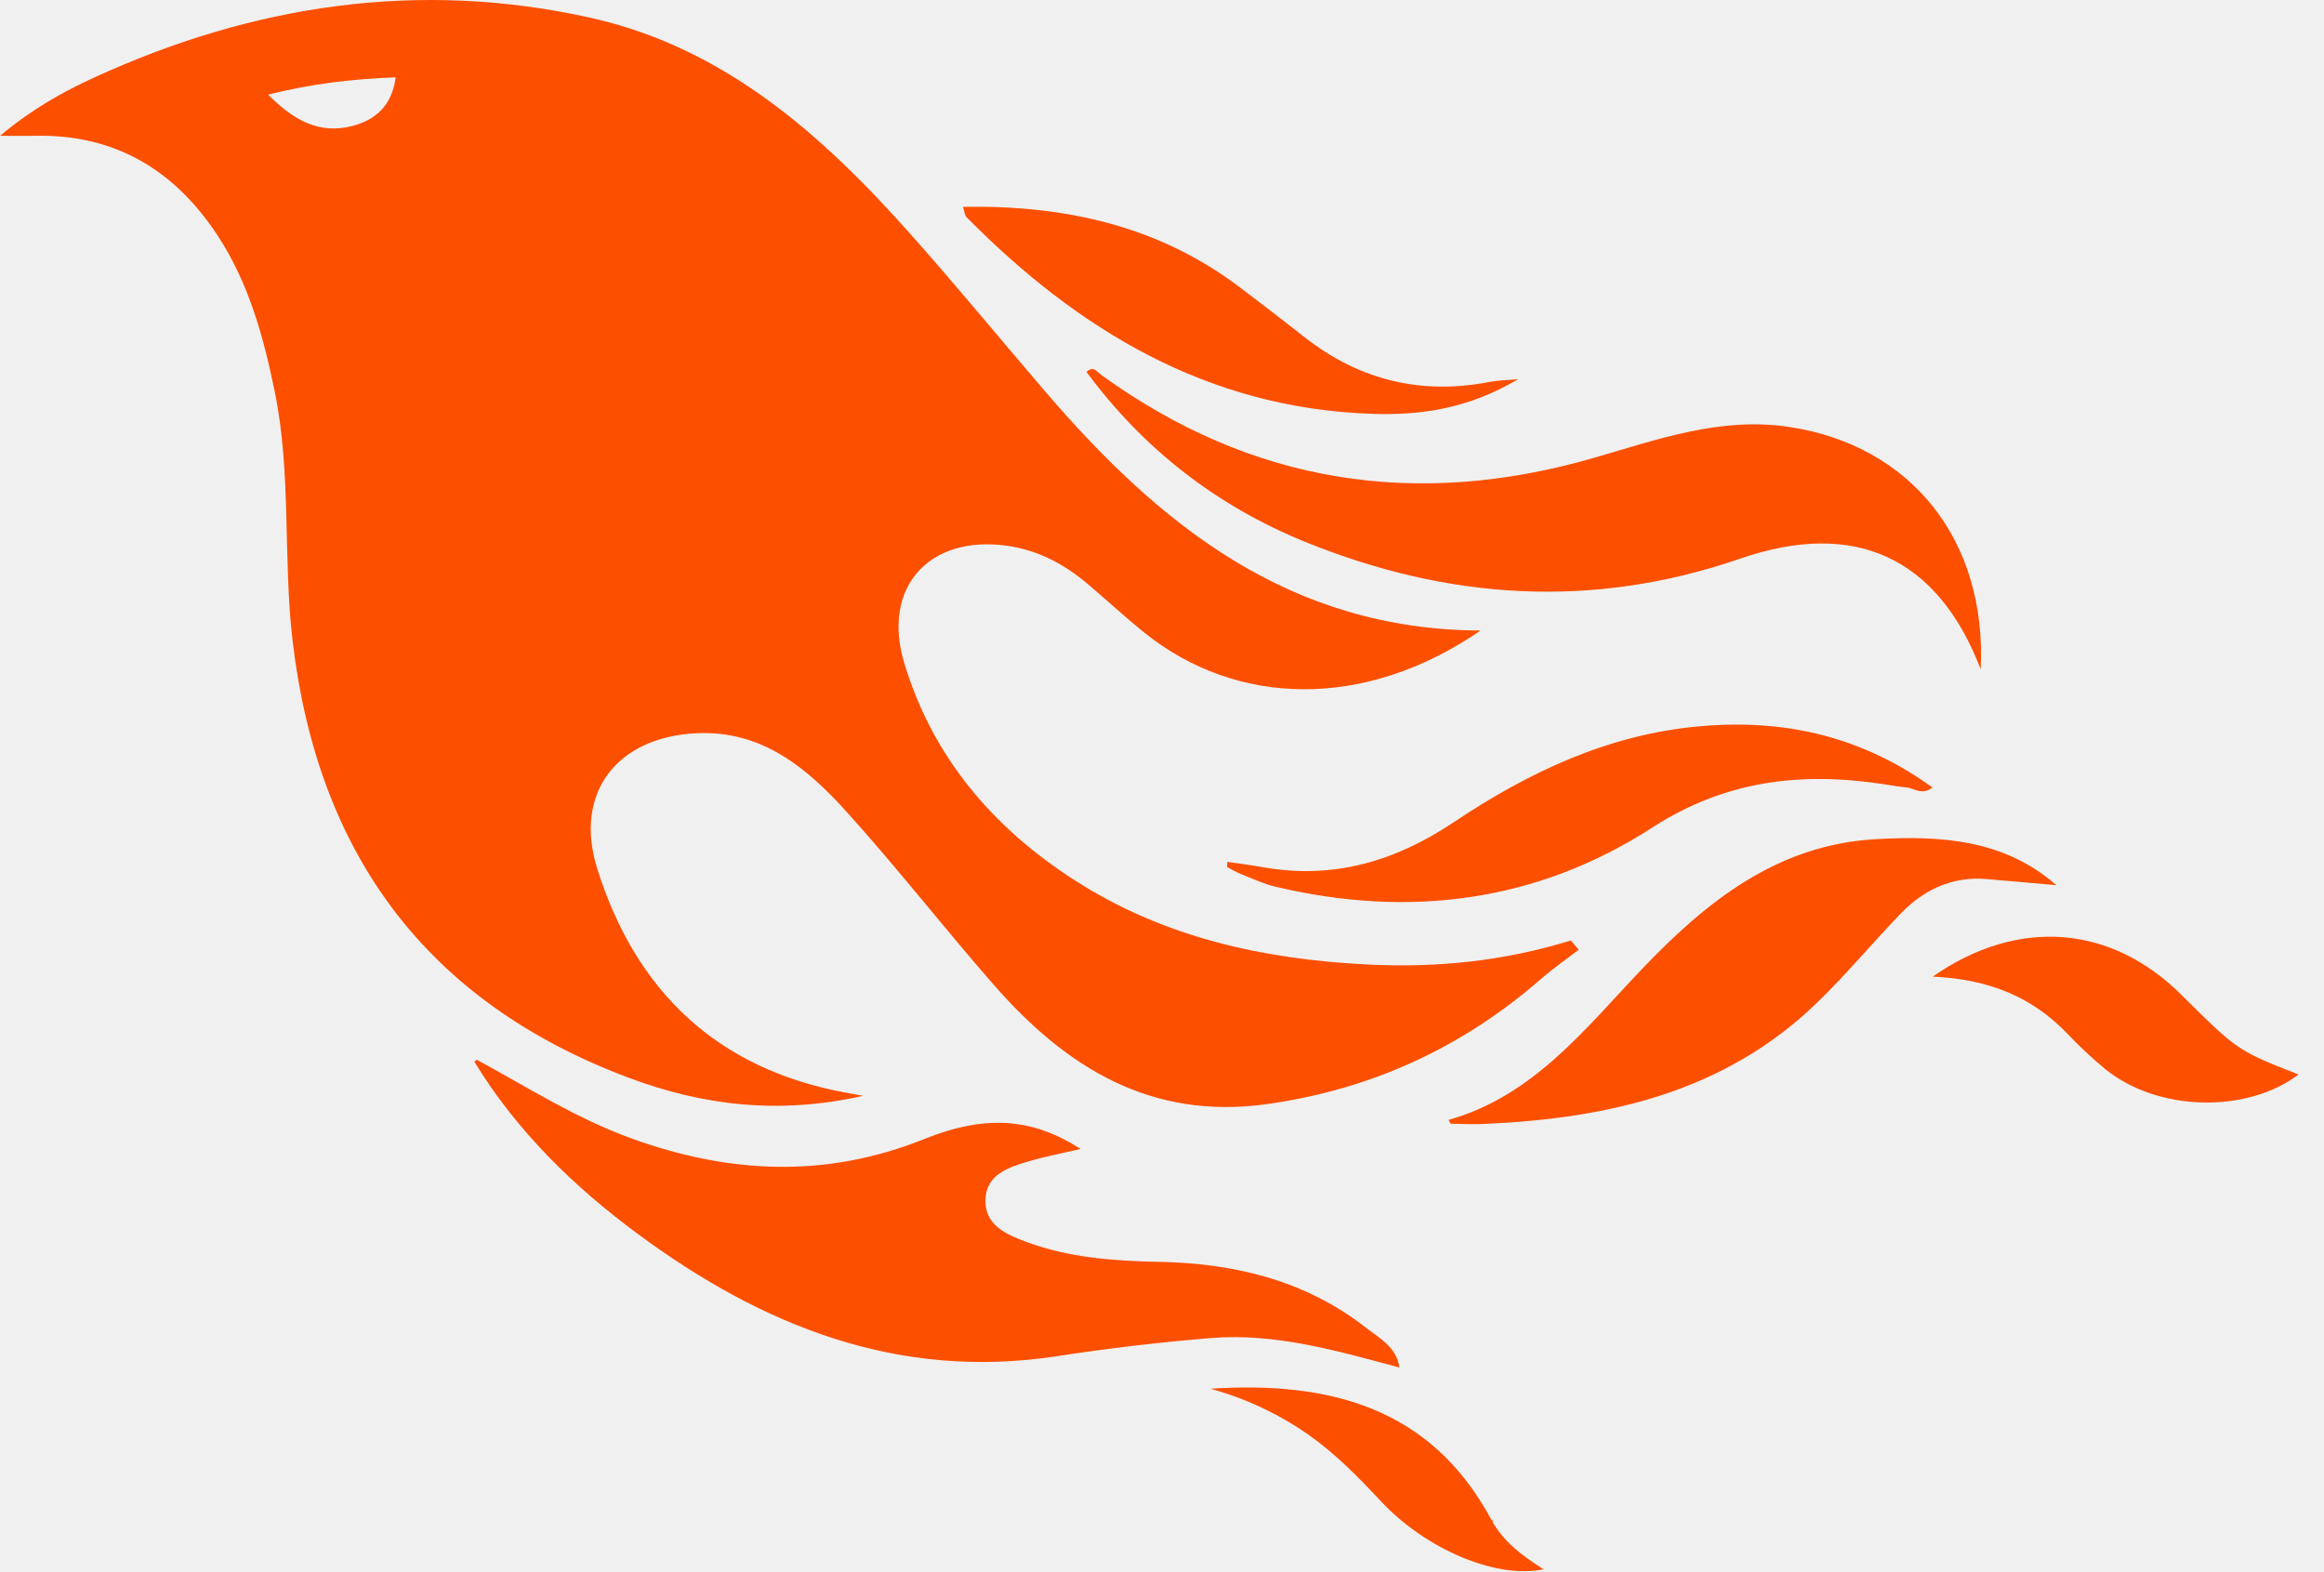
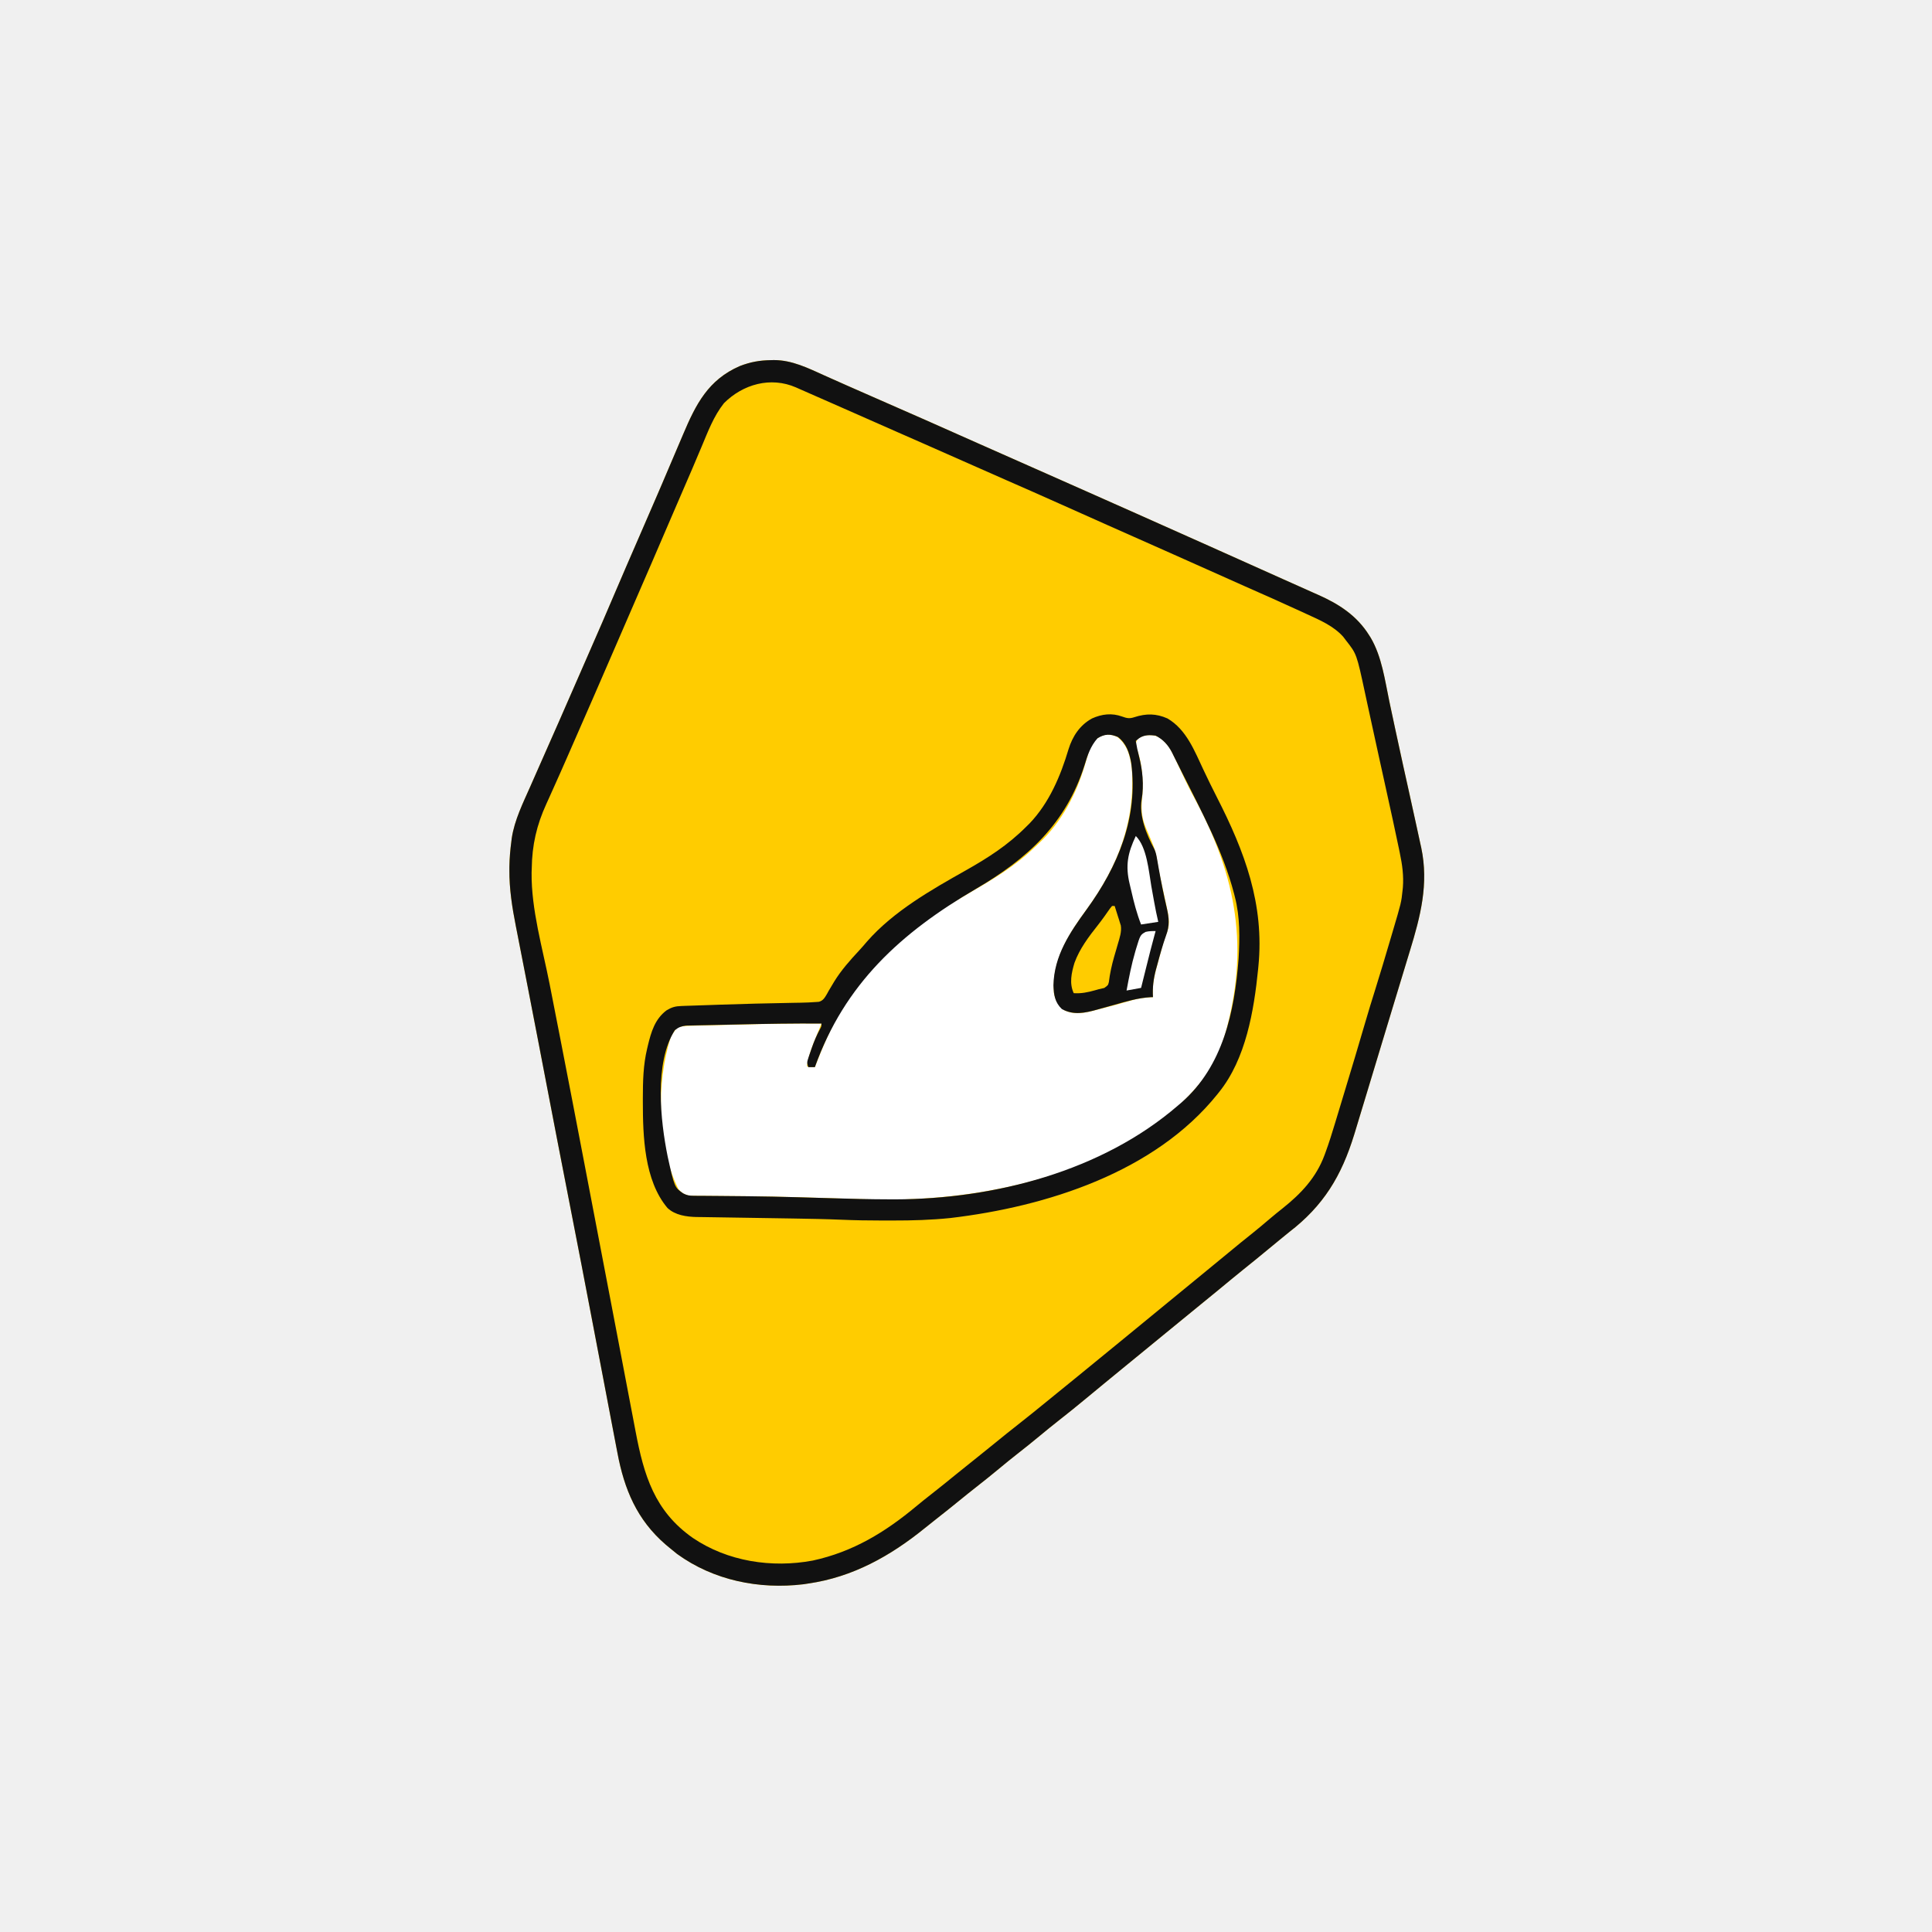
- <svg xmlns="http://www.w3.org/2000/svg" viewBox="0 0 71 48" fill="currentColor" aria-hidden="true">
-   <path d="m26.371 33.477-.552-.1c-3.92-.729-6.397-3.1-7.57-6.829-.733-2.324.597-4.035 3.035-4.148 1.995-.092 3.362 1.055 4.57 2.39 1.557 1.72 2.984 3.558 4.514 5.305 2.202 2.515 4.797 4.134 8.347 3.634 3.183-.448 5.958-1.725 8.371-3.828.363-.316.761-.592 1.144-.886l-.241-.284c-2.027.63-4.093.841-6.205.735-3.195-.16-6.24-.828-8.964-2.582-2.486-1.601-4.319-3.746-5.19-6.611-.704-2.315.736-3.934 3.135-3.6.948.133 1.746.56 2.463 1.165.583.493 1.143 1.015 1.738 1.493 2.8 2.25 6.712 2.375 10.265-.068-5.842-.026-9.817-3.24-13.308-7.313-1.366-1.594-2.7-3.216-4.095-4.785-2.698-3.036-5.692-5.71-9.79-6.623C12.8-.623 7.745.14 2.893 2.361 1.926 2.804.997 3.319 0 4.149c.494 0 .763.006 1.032 0 2.446-.064 4.28 1.023 5.602 3.024.962 1.457 1.415 3.104 1.761 4.798.513 2.515.247 5.078.544 7.605.761 6.494 4.08 11.026 10.26 13.346 2.267.852 4.591 1.135 7.172.555ZM10.751 3.852c-.976.246-1.756-.148-2.56-.962 1.377-.343 2.592-.476 3.897-.528-.107.848-.607 1.306-1.336 1.49Zm32.002 37.924c-.085-.626-.62-.901-1.04-1.228-1.857-1.446-4.03-1.958-6.333-2-1.375-.026-2.735-.128-4.031-.61-.595-.22-1.26-.505-1.244-1.272.015-.78.693-1 1.31-1.184.505-.15 1.026-.247 1.6-.382-1.46-.936-2.886-1.065-4.787-.3-2.993 1.202-5.943 1.06-8.926-.017-1.684-.608-3.179-1.563-4.735-2.408l-.077.057c1.29 2.115 3.034 3.817 5.004 5.271 3.793 2.8 7.936 4.471 12.784 3.73A66.714 66.714 0 0 1 37 40.877c1.98-.16 3.866.398 5.753.899Zm-9.14-30.345c-.105-.076-.206-.266-.42-.069 1.745 2.36 3.985 4.098 6.683 5.193 4.354 1.767 8.773 2.07 13.293.51 3.51-1.21 6.033-.028 7.343 3.38.19-3.955-2.137-6.837-5.843-7.401-2.084-.318-4.01.373-5.962.94-5.434 1.575-10.485.798-15.094-2.553Zm27.085 15.425c.708.059 1.416.123 2.124.185-1.6-1.405-3.55-1.517-5.523-1.404-3.003.17-5.167 1.903-7.14 3.972-1.739 1.824-3.31 3.87-5.903 4.604.043.078.054.117.066.117.35.005.699.021 1.047.005 3.768-.17 7.317-.965 10.14-3.7.89-.86 1.685-1.817 2.544-2.71.716-.746 1.584-1.159 2.645-1.07Zm-8.753-4.67c-2.812.246-5.254 1.409-7.548 2.943-1.766 1.18-3.654 1.738-5.776 1.37-.374-.066-.75-.114-1.124-.17l-.013.156c.135.07.265.151.405.207.354.14.702.308 1.07.395 4.083.971 7.992.474 11.516-1.803 2.221-1.435 4.521-1.707 7.013-1.336.252.038.503.083.756.107.234.022.479.255.795.003-2.179-1.574-4.526-2.096-7.094-1.872Zm-10.049-9.544c1.475.051 2.943-.142 4.486-1.059-.452.04-.643.04-.827.076-2.126.424-4.033-.04-5.733-1.383-.623-.493-1.257-.974-1.889-1.457-2.503-1.914-5.374-2.555-8.514-2.5.05.154.054.26.108.315 3.417 3.455 7.371 5.836 12.369 6.008Zm24.727 17.731c-2.114-2.097-4.952-2.367-7.578-.537 1.738.078 3.043.632 4.101 1.728a13 13 0 0 0 1.182 1.106c1.6 1.29 4.311 1.352 5.896.155-1.861-.726-1.861-.726-3.601-2.452Zm-21.058 16.06c-1.858-3.46-4.981-4.24-8.59-4.008a9.667 9.667 0 0 1 2.977 1.39c.84.586 1.547 1.311 2.243 2.055 1.38 1.473 3.534 2.376 4.962 2.07-.656-.412-1.238-.848-1.592-1.507Zl-.006.006-.036-.004.021.018.012.053Za.127.127 0 0 0 .015.043c.005.008.038 0 .058-.002Zl-.008.01.005.026.024.014Z" fill="#FD4F00" />
+ <svg xmlns="http://www.w3.org/2000/svg" width="1024" height="1024" viewBox="0 0 1024 1024" role="img">
+   <g id="mark" transform="translate(70 140) scale(.7)">
+     <path d="M0 0 C0.72 -0.02 1.45 -0.04 2.19 -0.05 C16.02 -0.03 28.1 6.07 40.44 11.62 C42.28 12.44 44.11 13.26 45.95 14.08 C49.65 15.72 53.34 17.37 57.03 19.01 C63.4 21.86 69.79 24.65 76.18 27.43 C103.3 39.24 130.33 51.25 157.36 63.28 C169.98 68.89 182.61 74.48 195.25 80.06 C210.21 86.67 225.17 93.29 240.11 99.94 C244.35 101.83 248.58 103.71 252.82 105.59 C255.03 106.57 257.23 107.55 259.44 108.54 C265.17 111.08 270.89 113.63 276.62 116.17 C294.99 124.32 313.34 132.5 331.68 140.74 C336.46 142.89 341.26 145.03 346.05 147.18 C348.47 148.27 350.9 149.36 353.33 150.44 C359.29 153.12 365.26 155.79 371.23 158.46 C376.59 160.85 381.95 163.26 387.31 165.67 C391.55 167.58 395.79 169.47 400.03 171.35 C403.19 172.76 406.35 174.17 409.5 175.59 C411.02 176.27 412.54 176.94 414.06 177.61 C429.94 184.62 443.6 193.41 452.94 208.44 C453.29 208.99 453.64 209.55 454.01 210.12 C462.52 224.56 464.79 242.42 468.19 258.56 C468.75 261.21 469.32 263.85 469.88 266.5 C470.17 267.85 470.46 269.21 470.75 270.56 C470.89 271.24 471.04 271.92 471.19 272.61 C471.63 274.69 472.07 276.76 472.51 278.83 C474.54 288.35 476.61 297.85 478.71 307.36 C478.86 308.01 479 308.66 479.15 309.33 C480.41 315 481.66 320.67 482.92 326.33 C484.44 333.15 485.94 339.98 487.42 346.8 C487.95 349.24 488.49 351.67 489.02 354.1 C489.87 357.95 490.7 361.8 491.53 365.65 C491.66 366.23 491.66 366.23 492.31 369.16 C498.12 396.6 491.71 421.24 483.69 447.38 C483.04 449.52 482.39 451.67 481.73 453.81 C480.32 458.47 478.91 463.12 477.49 467.77 C475.05 475.76 472.63 483.75 470.21 491.74 C469.36 494.57 468.5 497.39 467.65 500.22 C467.43 500.92 467.22 501.62 467 502.35 C465.5 507.32 463.99 512.3 462.48 517.27 C458.75 529.55 455.02 541.83 451.34 554.12 C448.32 564.2 445.28 574.26 442.19 584.31 C441.98 585 441.76 585.69 441.55 586.4 C431.93 617.68 418.39 640.21 392.19 660.31 C390.49 661.68 388.81 663.06 387.12 664.44 C386.67 664.81 386.67 664.81 384.38 666.69 C381.93 668.7 379.5 670.71 377.06 672.71 C370.38 678.23 363.69 683.74 356.9 689.13 C350.94 693.93 345.05 698.83 339.15 703.7 C333.64 708.24 328.1 712.76 322.56 717.26 C314.04 724.17 305.56 731.11 297.1 738.09 C292.14 742.18 287.16 746.25 282.19 750.31 C280.35 751.81 278.52 753.31 276.69 754.81 C274.01 757 271.33 759.2 268.65 761.39 C263.11 765.91 257.58 770.45 252.06 775 C251.34 775.59 250.62 776.19 249.88 776.8 C246.18 779.84 242.49 782.89 238.81 785.94 C231.77 791.76 224.7 797.52 217.5 803.13 C212.83 806.78 208.25 810.53 203.69 814.31 C198.02 819.01 192.3 823.61 186.5 828.13 C181.83 831.78 177.25 835.53 172.69 839.31 C167 844.03 161.25 848.66 155.43 853.2 C150.97 856.68 146.57 860.24 142.19 863.81 C136.64 868.34 131.05 872.81 125.41 877.21 C122.4 879.57 119.4 881.94 116.44 884.35 C90.41 905.47 61.79 921.5 28.19 926.31 C26.99 926.5 25.8 926.68 24.57 926.87 C-9.05 930.92 -43.53 923.95 -71.12 903.94 C-73.04 902.42 -74.94 900.88 -76.81 899.31 C-77.81 898.48 -78.8 897.65 -79.83 896.79 C-101.56 878.03 -111.12 855.01 -116.31 827.38 C-116.77 825 -117.22 822.63 -117.68 820.26 C-118.76 814.66 -119.83 809.05 -120.89 803.45 C-122.91 792.77 -124.95 782.09 -126.99 771.41 C-128.09 765.68 -129.18 759.95 -130.27 754.22 C-130.5 753.06 -130.72 751.89 -130.95 750.69 C-132.33 743.47 -133.7 736.24 -135.08 729.02 C-140.61 699.98 -146.19 670.95 -151.88 641.94 C-158.78 606.69 -165.59 571.42 -172.35 536.14 C-173.19 531.77 -174.03 527.4 -174.87 523.03 C-175.07 521.95 -175.28 520.88 -175.49 519.77 C-178.3 505.12 -181.14 490.48 -183.99 475.84 C-185.11 470.09 -186.23 464.34 -187.35 458.58 C-188.39 453.27 -189.43 447.95 -190.47 442.63 C-191.11 439.37 -191.74 436.11 -192.38 432.85 C-192.66 431.37 -192.95 429.9 -193.25 428.42 C-196.01 414.49 -198.23 400.24 -198.12 386 C-198.12 385.14 -198.12 384.28 -198.11 383.39 C-198 377 -197.46 370.71 -196.62 364.38 C-196.57 363.97 -196.57 363.97 -196.32 361.94 C-194.24 348.17 -187.77 335.27 -182.19 322.62 C-181.44 320.93 -180.7 319.23 -179.96 317.54 C-173.55 302.93 -167.09 288.35 -160.64 273.77 C-155.45 262.04 -150.31 250.29 -145.22 238.51 C-142.53 232.28 -139.82 226.05 -137.07 219.85 C-130.69 205.44 -124.51 190.96 -118.31 176.47 C-112.18 162.13 -106 147.8 -99.75 133.5 C-95.19 123.08 -90.66 112.65 -86.19 102.19 C-84.99 99.4 -83.8 96.62 -82.6 93.84 C-80.79 89.62 -79 85.39 -77.21 81.17 C-74.71 75.27 -72.19 69.37 -69.67 63.48 C-68.65 61.1 -67.64 58.72 -66.63 56.34 C-56.96 33.43 -47.55 14.86 -23.69 4.5 C-15.62 1.37 -8.63 0.13 0 0 Z " fill="#FFCC00" transform="translate(483.8125,72.6875)" id="contour" />
+     <path d="M0 0 C7.79 6.16 9.76 14.57 11 24 C13.75 64.45 0.15 98.49 -23.41 130.82 C-37.45 150.08 -49.64 169.27 -48 194 C-46.88 199.54 -44.46 203.48 -40 207 C-30.83 211.28 -21.64 208.18 -12.38 205.75 C-11.12 205.43 -9.87 205.11 -8.58 204.78 C-2.33 203.18 3.88 201.49 10.06 199.62 C15.7 197.95 21.14 197.3 27 197 C26.95 196.41 26.9 195.81 26.85 195.2 C26.47 186.69 28.42 179.2 30.68 171.08 C31.31 168.81 31.93 166.53 32.54 164.25 C32.94 162.78 33.34 161.31 33.74 159.83 C33.83 159.5 33.83 159.5 34.29 157.81 C35.23 154.42 36.31 151.2 37.64 147.95 C40.16 141.31 38.81 135.14 37.32 128.43 C37.15 127.62 36.97 126.82 36.8 125.99 C36.25 123.43 35.69 120.87 35.12 118.31 C34.39 114.96 33.67 111.6 32.95 108.24 C32.77 107.43 32.59 106.62 32.41 105.79 C31.45 101.29 30.61 96.8 29.92 92.25 C29.19 87.67 28.03 83.88 26.19 79.62 C25.66 78.35 25.13 77.07 24.6 75.79 C23.57 73.33 22.52 70.88 21.46 68.43 C17.96 59.68 17.93 53.25 19 44 C19.66 31.55 18.79 18.63 14 7 C14.06 4.38 14.06 4.38 15 2 C18.57 -1.24 22.16 -1.52 26.79 -1.35 C31.96 -0.53 35.37 2.99 38.57 6.9 C41.51 11.22 43.58 16.03 45.79 20.76 C47.32 24.05 48.88 27.32 50.45 30.6 C50.75 31.25 51.06 31.9 51.38 32.56 C53.8 37.64 56.38 42.62 59.06 47.56 C90.5 106.3 99.99 160.37 81.56 225.27 C77.21 239.53 71.02 252.85 61 264 C60.63 264.43 60.63 264.43 58.78 266.58 C11.79 320.34 -71.37 343.91 -140 349 C-140.69 349.06 -141.39 349.11 -142.1 349.17 C-168.13 351.25 -194.47 349.93 -220.54 349.13 C-227.81 348.91 -235.08 348.7 -242.35 348.5 C-243.16 348.48 -243.98 348.45 -244.82 348.43 C-256.83 348.1 -268.85 347.88 -280.87 347.75 C-282.37 347.73 -283.87 347.72 -285.38 347.7 C-291.77 347.63 -298.16 347.56 -304.55 347.53 C-307.74 347.51 -310.92 347.47 -314.11 347.44 C-314.68 347.44 -314.68 347.44 -317.57 347.44 C-318.61 347.43 -319.66 347.41 -320.73 347.4 C-321.63 347.4 -322.54 347.39 -323.47 347.39 C-327.26 346.81 -330.05 345.23 -332.41 342.19 C-348.62 309.76 -349.12 261.44 -338.16 227.45 C-336.79 224.55 -335.18 222.36 -333 220 C-329.47 218.82 -326.56 218.8 -322.84 218.7 C-322.11 218.68 -321.38 218.66 -320.63 218.64 C-318.21 218.58 -315.79 218.52 -313.38 218.46 C-311.67 218.42 -309.97 218.38 -308.27 218.33 C-304.68 218.24 -301.09 218.16 -297.5 218.07 C-292.99 217.96 -288.47 217.85 -283.96 217.73 C-263.97 217.21 -244 216.84 -224 217 C-225.11 219.79 -226.24 222.57 -227.4 225.35 C-230.6 233.03 -233.69 240.73 -235 249 C-234 250 -234 250 -231.44 250.06 C-231.04 250.05 -231.04 250.05 -229 250 C-228.75 249.34 -228.5 248.68 -228.24 248.01 C-218.3 222.09 -206.43 198.02 -188 177 C-187.27 176.16 -186.55 175.33 -185.8 174.46 C-176.35 163.78 -166.39 154.53 -155 146 C-154.32 145.49 -153.64 144.97 -152.94 144.44 C-140.34 134.96 -127.15 126.87 -113.51 118.98 C-95.22 108.4 -77.71 98.19 -62.43 83.38 C-61.16 82.16 -59.87 80.96 -58.57 79.77 C-42.33 64.42 -31.04 43.25 -24.8 21.96 C-19.55 4.03 -19.55 4.03 -13.09 -0.27 C-8.3 -2.43 -4.85 -2.19 0 0 Z " fill="#FFFFFF" transform="translate(746,358)" />
+     <path d="M0 0 C0.72 -0.02 1.45 -0.04 2.19 -0.05 C16.02 -0.03 28.1 6.07 40.44 11.62 C42.28 12.44 44.11 13.26 45.95 14.08 C49.65 15.72 53.34 17.37 57.03 19.01 C63.4 21.86 69.79 24.65 76.18 27.43 C103.3 39.24 130.33 51.25 157.36 63.28 C169.98 68.89 182.61 74.48 195.25 80.06 C210.21 86.67 225.17 93.29 240.11 99.94 C244.35 101.83 248.58 103.71 252.82 105.59 C255.03 106.57 257.23 107.55 259.44 108.54 C265.17 111.08 270.89 113.63 276.62 116.17 C294.99 124.32 313.34 132.5 331.68 140.74 C336.46 142.89 341.26 145.03 346.05 147.18 C348.47 148.27 350.9 149.36 353.33 150.44 C359.29 153.12 365.26 155.79 371.23 158.46 C376.59 160.85 381.95 163.26 387.31 165.67 C391.55 167.58 395.79 169.47 400.03 171.35 C403.19 172.76 406.35 174.17 409.5 175.59 C411.02 176.27 412.54 176.94 414.06 177.61 C429.94 184.62 443.6 193.41 452.94 208.44 C453.29 208.99 453.64 209.55 454.01 210.12 C462.52 224.56 464.79 242.42 468.19 258.56 C468.75 261.21 469.32 263.85 469.88 266.5 C470.17 267.85 470.46 269.21 470.75 270.56 C470.89 271.24 471.04 271.92 471.19 272.61 C471.63 274.69 472.07 276.76 472.51 278.83 C474.54 288.35 476.61 297.85 478.71 307.36 C478.86 308.01 479 308.66 479.15 309.33 C480.41 315 481.66 320.67 482.92 326.33 C484.44 333.15 485.94 339.98 487.42 346.8 C487.95 349.24 488.49 351.67 489.02 354.1 C489.87 357.95 490.7 361.8 491.53 365.65 C491.66 366.23 491.66 366.23 492.31 369.16 C498.12 396.6 491.71 421.24 483.69 447.38 C483.04 449.52 482.39 451.67 481.73 453.81 C480.32 458.47 478.91 463.12 477.49 467.77 C475.05 475.76 472.63 483.75 470.21 491.74 C469.36 494.57 468.5 497.39 467.65 500.22 C467.43 500.92 467.22 501.62 467 502.35 C465.5 507.32 463.99 512.3 462.48 517.27 C458.75 529.55 455.02 541.83 451.34 554.12 C448.32 564.2 445.28 574.26 442.19 584.31 C441.98 585 441.76 585.69 441.55 586.4 C431.93 617.68 418.39 640.21 392.19 660.31 C390.49 661.68 388.81 663.06 387.12 664.44 C386.67 664.81 386.67 664.81 384.38 666.69 C381.93 668.7 379.5 670.71 377.06 672.71 C370.38 678.23 363.69 683.74 356.9 689.13 C350.94 693.93 345.05 698.83 339.15 703.7 C333.64 708.24 328.1 712.76 322.56 717.26 C314.04 724.17 305.56 731.11 297.1 738.09 C292.14 742.18 287.16 746.25 282.19 750.31 C280.35 751.81 278.52 753.31 276.69 754.81 C274.01 757 271.33 759.2 268.65 761.39 C263.11 765.91 257.58 770.45 252.06 775 C251.34 775.59 250.62 776.19 249.88 776.8 C246.18 779.84 242.49 782.89 238.81 785.94 C231.77 791.76 224.7 797.52 217.5 803.13 C212.83 806.78 208.25 810.53 203.69 814.31 C198.02 819.01 192.3 823.61 186.5 828.13 C181.83 831.78 177.25 835.53 172.69 839.31 C167 844.03 161.25 848.66 155.43 853.2 C150.97 856.68 146.57 860.24 142.19 863.81 C136.64 868.34 131.05 872.81 125.41 877.21 C122.4 879.57 119.4 881.94 116.44 884.35 C90.41 905.47 61.79 921.5 28.19 926.31 C26.99 926.5 25.8 926.68 24.57 926.87 C-9.05 930.92 -43.53 923.95 -71.12 903.94 C-73.04 902.42 -74.94 900.88 -76.81 899.31 C-77.81 898.48 -78.8 897.65 -79.83 896.79 C-101.56 878.03 -111.12 855.01 -116.31 827.38 C-116.77 825 -117.22 822.63 -117.68 820.26 C-118.76 814.66 -119.83 809.05 -120.89 803.45 C-122.91 792.77 -124.95 782.09 -126.99 771.41 C-128.09 765.68 -129.18 759.95 -130.27 754.22 C-130.5 753.06 -130.72 751.89 -130.95 750.69 C-132.33 743.47 -133.7 736.24 -135.08 729.02 C-140.61 699.98 -146.19 670.95 -151.88 641.94 C-158.78 606.69 -165.59 571.42 -172.35 536.14 C-173.19 531.77 -174.03 527.4 -174.87 523.03 C-175.07 521.95 -175.28 520.88 -175.49 519.77 C-178.3 505.12 -181.14 490.48 -183.99 475.84 C-185.11 470.09 -186.23 464.34 -187.35 458.58 C-188.39 453.27 -189.43 447.95 -190.47 442.63 C-191.11 439.37 -191.74 436.11 -192.38 432.85 C-192.66 431.37 -192.95 429.9 -193.25 428.42 C-196.01 414.49 -198.23 400.24 -198.12 386 C-198.12 385.14 -198.12 384.28 -198.11 383.39 C-198 377 -197.46 370.71 -196.62 364.38 C-196.57 363.97 -196.57 363.97 -196.32 361.94 C-194.24 348.17 -187.77 335.27 -182.19 322.62 C-181.44 320.93 -180.7 319.23 -179.96 317.54 C-173.55 302.93 -167.09 288.35 -160.64 273.77 C-155.45 262.04 -150.31 250.29 -145.22 238.51 C-142.53 232.28 -139.82 226.05 -137.07 219.85 C-130.69 205.44 -124.51 190.96 -118.31 176.47 C-112.18 162.13 -106 147.8 -99.75 133.5 C-95.19 123.08 -90.66 112.65 -86.19 102.19 C-84.99 99.4 -83.8 96.62 -82.6 93.84 C-80.79 89.62 -79 85.39 -77.21 81.17 C-74.71 75.27 -72.19 69.37 -69.67 63.48 C-68.65 61.1 -67.64 58.72 -66.63 56.34 C-56.96 33.43 -47.55 14.86 -23.69 4.5 C-15.62 1.37 -8.63 0.13 0 0 Z M-35.64 32.58 C-43.43 42.4 -47.75 54.05 -52.56 65.5 C-53.37 67.41 -54.18 69.33 -55 71.24 C-56.58 74.96 -58.16 78.69 -59.73 82.42 C-62.12 88.04 -64.55 93.65 -67 99.25 C-70.56 107.41 -74.08 115.59 -77.58 123.78 C-85.89 143.23 -94.32 162.64 -102.75 182.04 C-102.99 182.6 -102.99 182.6 -104.22 185.44 C-104.71 186.55 -105.19 187.66 -105.68 188.8 C-109.54 197.69 -113.39 206.57 -117.23 215.46 C-128.34 241.19 -139.54 266.87 -150.8 292.53 C-151.93 295.11 -153.06 297.69 -154.19 300.27 C-157.46 307.72 -160.73 315.16 -164.08 322.57 C-165.46 325.63 -166.84 328.7 -168.21 331.77 C-168.85 333.18 -169.49 334.59 -170.13 336 C-177.48 352.04 -180.97 367.22 -181.19 384.94 C-181.22 385.99 -181.26 387.03 -181.3 388.11 C-181.59 416.05 -173 445.23 -167.64 472.5 C-165.31 484.36 -162.99 496.22 -160.68 508.08 C-160.28 510.09 -159.89 512.1 -159.5 514.11 C-153.43 545.19 -147.46 576.29 -141.5 607.4 C-140.48 612.73 -139.46 618.06 -138.44 623.39 C-132.58 653.93 -126.74 684.46 -120.91 715.01 C-118.32 728.6 -115.72 742.2 -113.12 755.8 C-111.42 764.7 -109.72 773.6 -108.03 782.51 C-106.88 788.56 -105.72 794.62 -104.56 800.67 C-103.89 804.16 -103.23 807.64 -102.57 811.13 C-96.3 844.21 -88.33 871.35 -59.26 891.76 C-32.9 909.62 0.46 914.72 31.58 908.93 C62.08 902.32 86.43 887.44 110.03 867.76 C113.72 864.69 117.46 861.7 121.25 858.75 C127.74 853.69 134.12 848.52 140.49 843.32 C145.78 839.01 151.12 834.76 156.45 830.51 C160.95 826.92 165.42 823.31 169.88 819.68 C175.61 815.01 181.36 810.36 187.19 805.81 C194.25 800.29 201.21 794.64 208.16 788.97 C211.5 786.25 214.84 783.53 218.19 780.81 C219.51 779.73 220.84 778.66 222.17 777.58 C224.9 775.36 227.63 773.14 230.36 770.92 C241.58 761.81 252.76 752.66 263.92 743.48 C270.5 738.05 277.1 732.65 283.7 727.26 C289.37 722.62 295.03 717.97 300.69 713.31 C308.01 707.28 315.35 701.26 322.7 695.26 C328.37 690.62 334.03 685.97 339.69 681.31 C357.27 666.83 357.27 666.83 364.06 661.44 C368.57 657.84 372.97 654.13 377.36 650.38 C380.65 647.59 383.98 644.86 387.38 642.19 C401.4 631.01 412.76 618.99 419.07 601.94 C419.33 601.24 419.59 600.54 419.85 599.82 C422.51 592.58 424.8 585.24 427.02 577.85 C427.45 576.41 427.89 574.97 428.33 573.52 C429.24 570.51 430.16 567.5 431.06 564.49 C432.19 560.75 433.33 557 434.46 553.26 C439.67 536.13 444.79 518.98 449.81 501.79 C452.26 493.39 454.81 485.03 457.44 476.69 C461.3 464.33 465.02 451.92 468.67 439.5 C469.3 437.35 469.93 435.21 470.57 433.07 C477.2 410.7 477.2 410.7 478.19 401.31 C478.22 400.97 478.22 400.97 478.41 399.22 C479.1 390.4 477.94 382.01 476.13 373.4 C475.91 372.33 475.69 371.26 475.47 370.15 C472.49 355.74 469.31 341.36 466.14 326.98 C465.62 324.59 465.09 322.21 464.57 319.83 C463.14 313.34 461.71 306.85 460.28 300.37 C458.33 291.54 456.4 282.71 454.49 273.87 C453.41 268.92 452.33 263.96 451.25 259.01 C450.76 256.74 450.27 254.47 449.78 252.2 C443.41 222.5 443.41 222.5 435.5 212.44 C434.73 211.43 433.97 210.42 433.18 209.38 C425.82 201.23 415.62 196.85 405.81 192.38 C404.41 191.73 403.01 191.08 401.61 190.43 C387.34 183.85 372.96 177.49 358.58 171.14 C351.79 168.14 345.02 165.11 338.25 162.06 C326.08 156.6 313.88 151.17 301.69 145.75 C300.74 145.33 299.79 144.91 298.81 144.47 C291.93 141.42 285.06 138.36 278.19 135.31 C270.35 131.83 262.52 128.35 254.69 124.88 C254.21 124.66 254.21 124.66 251.81 123.59 C240.67 118.65 229.55 113.69 218.44 108.69 C205.07 102.68 191.65 96.79 178.22 90.91 C167.29 86.12 156.37 81.3 145.46 76.44 C135.07 71.81 124.66 67.23 114.24 62.65 C109.24 60.46 104.25 58.26 99.25 56.06 C98.74 55.84 98.74 55.84 96.16 54.71 C90.25 52.1 84.34 49.5 78.43 46.88 C70.49 43.38 62.55 39.88 54.61 36.38 C52.06 35.25 49.5 34.13 46.94 33 C42.46 31.02 37.98 29.05 33.49 27.09 C31.76 26.33 30.02 25.56 28.29 24.8 C25.87 23.73 23.44 22.66 21.01 21.6 C20.29 21.28 19.57 20.96 18.83 20.63 C-0.3 12.31 -21.24 18.2 -35.64 32.58 Z " fill="#111111" transform="translate(483.8125,72.6875)" />
+     <path d="M0 0 C3.58 1.3 5.61 1.7 9.31 0.44 C18.23 -2.42 25.74 -2.37 34.31 1.44 C48.67 9.84 54.8 26.07 61.59 40.44 C64.84 47.31 68.14 54.13 71.61 60.89 C92.75 102.21 107.8 142.14 103.12 189.25 C103.06 189.91 102.99 190.58 102.93 191.26 C99.76 222.71 93.71 259.1 73.31 284.44 C72.91 284.95 72.5 285.46 72.08 285.98 C24.59 345.11 -57.26 371.07 -130.06 379.69 C-144.55 381.18 -158.93 381.6 -173.49 381.57 C-176.46 381.56 -179.42 381.57 -182.39 381.57 C-192.42 381.58 -202.42 381.41 -212.45 380.98 C-224.61 380.48 -236.77 380.25 -248.94 380.06 C-252.29 380.01 -255.65 379.95 -259 379.9 C-277.76 379.59 -277.76 379.59 -286.84 379.46 C-292.58 379.38 -298.32 379.29 -304.07 379.19 C-306.23 379.15 -308.4 379.12 -310.57 379.09 C-313.58 379.06 -316.6 379 -319.62 378.95 C-320.06 378.94 -320.06 378.94 -322.27 378.93 C-329.94 378.75 -338.54 377.56 -344.32 372.05 C-361.97 351.12 -362.92 317.68 -362.94 291.56 C-362.94 290.69 -362.94 289.82 -362.94 288.92 C-362.92 276.22 -362.67 263.84 -359.69 251.44 C-359.51 250.68 -359.33 249.92 -359.15 249.14 C-356.67 238.84 -353.82 229.05 -345 222.44 C-341.05 220.06 -338.34 219.31 -333.83 219.16 C-332.83 219.12 -331.83 219.08 -330.81 219.04 C-329.72 219.01 -328.63 218.97 -327.51 218.94 C-326.37 218.9 -325.23 218.86 -324.05 218.82 C-320.31 218.68 -316.56 218.56 -312.81 218.44 C-310.23 218.35 -307.65 218.26 -305.07 218.17 C-286.91 217.56 -268.76 217.09 -250.59 216.78 C-249.71 216.76 -248.83 216.75 -247.93 216.73 C-246.32 216.7 -244.72 216.67 -243.11 216.65 C-239.34 216.58 -235.58 216.42 -231.83 216.13 C-231.46 216.11 -231.46 216.11 -229.64 215.98 C-226.38 215.08 -225.16 212.76 -223.49 209.97 C-223.08 209.21 -222.67 208.46 -222.25 207.69 C-221.32 206.12 -220.38 204.57 -219.45 203.01 C-219.22 202.62 -219.22 202.62 -218.05 200.66 C-212.73 192 -205.89 184.34 -198.99 176.93 C-196.99 174.77 -195.08 172.56 -193.19 170.31 C-173.13 147.44 -144.7 131.28 -118.49 116.51 C-101.46 106.9 -86.55 97.33 -72.69 83.44 C-71.83 82.59 -70.98 81.75 -70.1 80.88 C-55.32 65.45 -46.65 44.99 -40.65 24.81 C-37.61 14.97 -32.11 6.51 -22.86 1.44 C-15.33 -1.96 -7.79 -2.84 0 0 Z M-18.69 16.44 C-23.95 22.38 -26.27 29.34 -28.5 36.81 C-42.49 80.99 -71.62 107.59 -110.69 130.44 C-167.48 163.67 -210.02 202.24 -232.69 265.44 C-234.34 265.44 -235.99 265.44 -237.69 265.44 C-238.77 262.19 -238.67 261.64 -237.65 258.56 C-237.4 257.81 -237.15 257.05 -236.9 256.28 C-236.76 255.88 -236.76 255.88 -236.06 253.88 C-235.79 253.07 -235.52 252.26 -235.23 251.43 C-233.4 246.13 -231.29 241.11 -228.57 236.19 C-227.69 234.44 -227.69 234.44 -227.69 232.44 C-248.53 232.29 -269.36 232.63 -290.2 233.13 C-293.81 233.21 -297.43 233.29 -301.04 233.36 C-305.48 233.44 -309.91 233.54 -314.34 233.65 C-316.01 233.69 -317.68 233.72 -319.35 233.75 C-321.67 233.79 -323.98 233.85 -326.3 233.91 C-327.61 233.94 -328.92 233.97 -330.27 234 C-333.91 234.47 -335.8 235.21 -338.69 237.44 C-354.49 262.08 -349.6 306.25 -344.14 333.15 C-339 356.41 -339 356.41 -332.43 361.03 C-329.46 362.56 -327.73 362.82 -324.42 362.84 C-323.37 362.85 -322.33 362.86 -321.25 362.88 C-320.68 362.88 -320.68 362.88 -317.8 362.88 C-316.59 362.89 -315.38 362.9 -314.13 362.92 C-311.48 362.94 -308.83 362.96 -306.18 362.98 C-299.73 363.01 -293.28 363.09 -286.82 363.16 C-285.3 363.18 -283.79 363.2 -282.27 363.21 C-270.19 363.34 -258.11 363.6 -246.04 363.94 C-245.22 363.96 -244.41 363.98 -243.57 364.01 C-236.35 364.21 -229.14 364.42 -221.93 364.64 C-206.43 365.11 -190.94 365.52 -175.43 365.54 C-174.85 365.54 -174.85 365.54 -171.88 365.55 C-96.87 365.37 -15.34 344.3 42.31 294.44 C43.24 293.65 44.16 292.86 45.11 292.05 C76.31 264.64 85.09 223.43 88.13 183.52 C89.06 167.73 89.29 151.83 85.31 136.44 C85.22 136.07 85.22 136.07 84.74 134.19 C76.25 101.66 60.05 71.83 45.07 41.94 C44.03 39.86 42.99 37.78 41.96 35.69 C40.9 33.56 39.83 31.43 38.75 29.31 C38.42 28.62 38.08 27.94 37.74 27.23 C34.87 21.65 30.99 17.28 25.31 14.44 C20.68 13.87 16.71 13.76 12.75 16.44 C11.95 17.1 11.14 17.76 10.31 18.44 C10.94 22.47 11.77 26.37 12.81 30.31 C15.44 40.8 16.59 51.9 14.77 62.64 C12.68 75.4 18.38 89.24 24.38 100.43 C25.53 102.91 25.96 105.23 26.43 107.93 C26.62 109.01 26.81 110.1 27.01 111.22 C27.11 111.81 27.11 111.81 27.62 114.75 C29.43 124.9 31.43 134.97 33.79 145.01 C35.5 152.5 36.01 158.35 33.25 165.69 C30.63 173.09 28.52 180.6 26.5 188.19 C26.34 188.76 26.34 188.76 25.55 191.63 C23.69 198.71 22.89 205.12 23.31 212.44 C22.74 212.45 22.16 212.47 21.57 212.48 C11.85 213.03 2.76 215.81 -6.56 218.44 C-9.08 219.14 -11.59 219.83 -14.1 220.53 C-15.66 220.96 -17.21 221.39 -18.76 221.83 C-28.1 224.43 -36.81 226.35 -45.69 221.44 C-51.04 216.37 -51.8 210.54 -52.06 203.5 C-51.6 181.18 -39.69 163.55 -27 146.13 C-3.09 113.23 12.28 76.34 6.81 34.95 C5.36 27.25 3.16 20.42 -3.19 15.5 C-9.1 12.99 -13.15 13.07 -18.69 16.44 Z " fill="#111111" transform="translate(749.6875,342.5625)" />
+     <path d="M0 0 C0.66 0 1.32 0 2 0 C2.87 2.7 3.72 5.41 4.56 8.12 C4.69 8.51 4.69 8.51 5.31 10.43 C5.54 11.18 5.77 11.93 6 12.7 C6.22 13.38 6.43 14.06 6.65 14.76 C7.38 19.5 5.77 24.11 4.44 28.63 C4.14 29.69 3.83 30.74 3.52 31.83 C2.89 34 2.25 36.18 1.62 38.35 C-0.22 44.76 -1.59 51 -2.41 57.63 C-3 60 -3 60 -5.88 62.06 C-7.24 62.42 -8.62 62.73 -10 63 C-10.95 63.27 -11.9 63.54 -12.88 63.82 C-18.37 65.35 -23.31 66.39 -29 66 C-32.48 58.57 -30.71 50.69 -28.44 43.06 C-24.5 32.22 -17.55 23.13 -10.47 14.17 C-7.35 10.21 -4.47 6.09 -1.59 1.95 C-1.07 1.31 -0.54 0.66 0 0 Z " fill="#FFCC00" transform="translate(742,486)" />
+     <path d="M0 0 C8.46 8.46 9.79 26.68 11.75 38 C12.18 40.43 12.62 42.86 13.06 45.28 C13.34 46.82 13.61 48.36 13.89 49.89 C14.79 54.96 15.82 59.99 17 65 C14.86 65.33 14.86 65.33 4 67 C0.75 58.73 -1.42 50.35 -3.38 41.7 C-3.79 39.94 -4.2 38.18 -4.63 36.43 C-8 22.41 -6.15 12.98 0 0 Z " fill="#FFFFFF" transform="translate(760,433)" />
+     <path d="M0 0 C-0.08 0.3 -0.08 0.3 -0.51 1.82 C-2.88 10.41 -5.04 19.04 -7.19 27.69 C-7.56 29.18 -7.93 30.67 -8.3 32.16 C-9.2 35.77 -10.1 39.39 -11 43 C-14.63 43.66 -18.26 44.32 -22 45 C-20.17 35.11 -18.27 25.28 -15.44 15.62 C-15.24 14.94 -15.04 14.26 -14.84 13.56 C-11.62 2.94 -11.62 2.94 -7.62 0.62 C-4.97 -0.01 -2.71 -0.05 0 0 Z " fill="#FFFFFF" transform="translate(775,505)" />
+   </g>
</svg>
